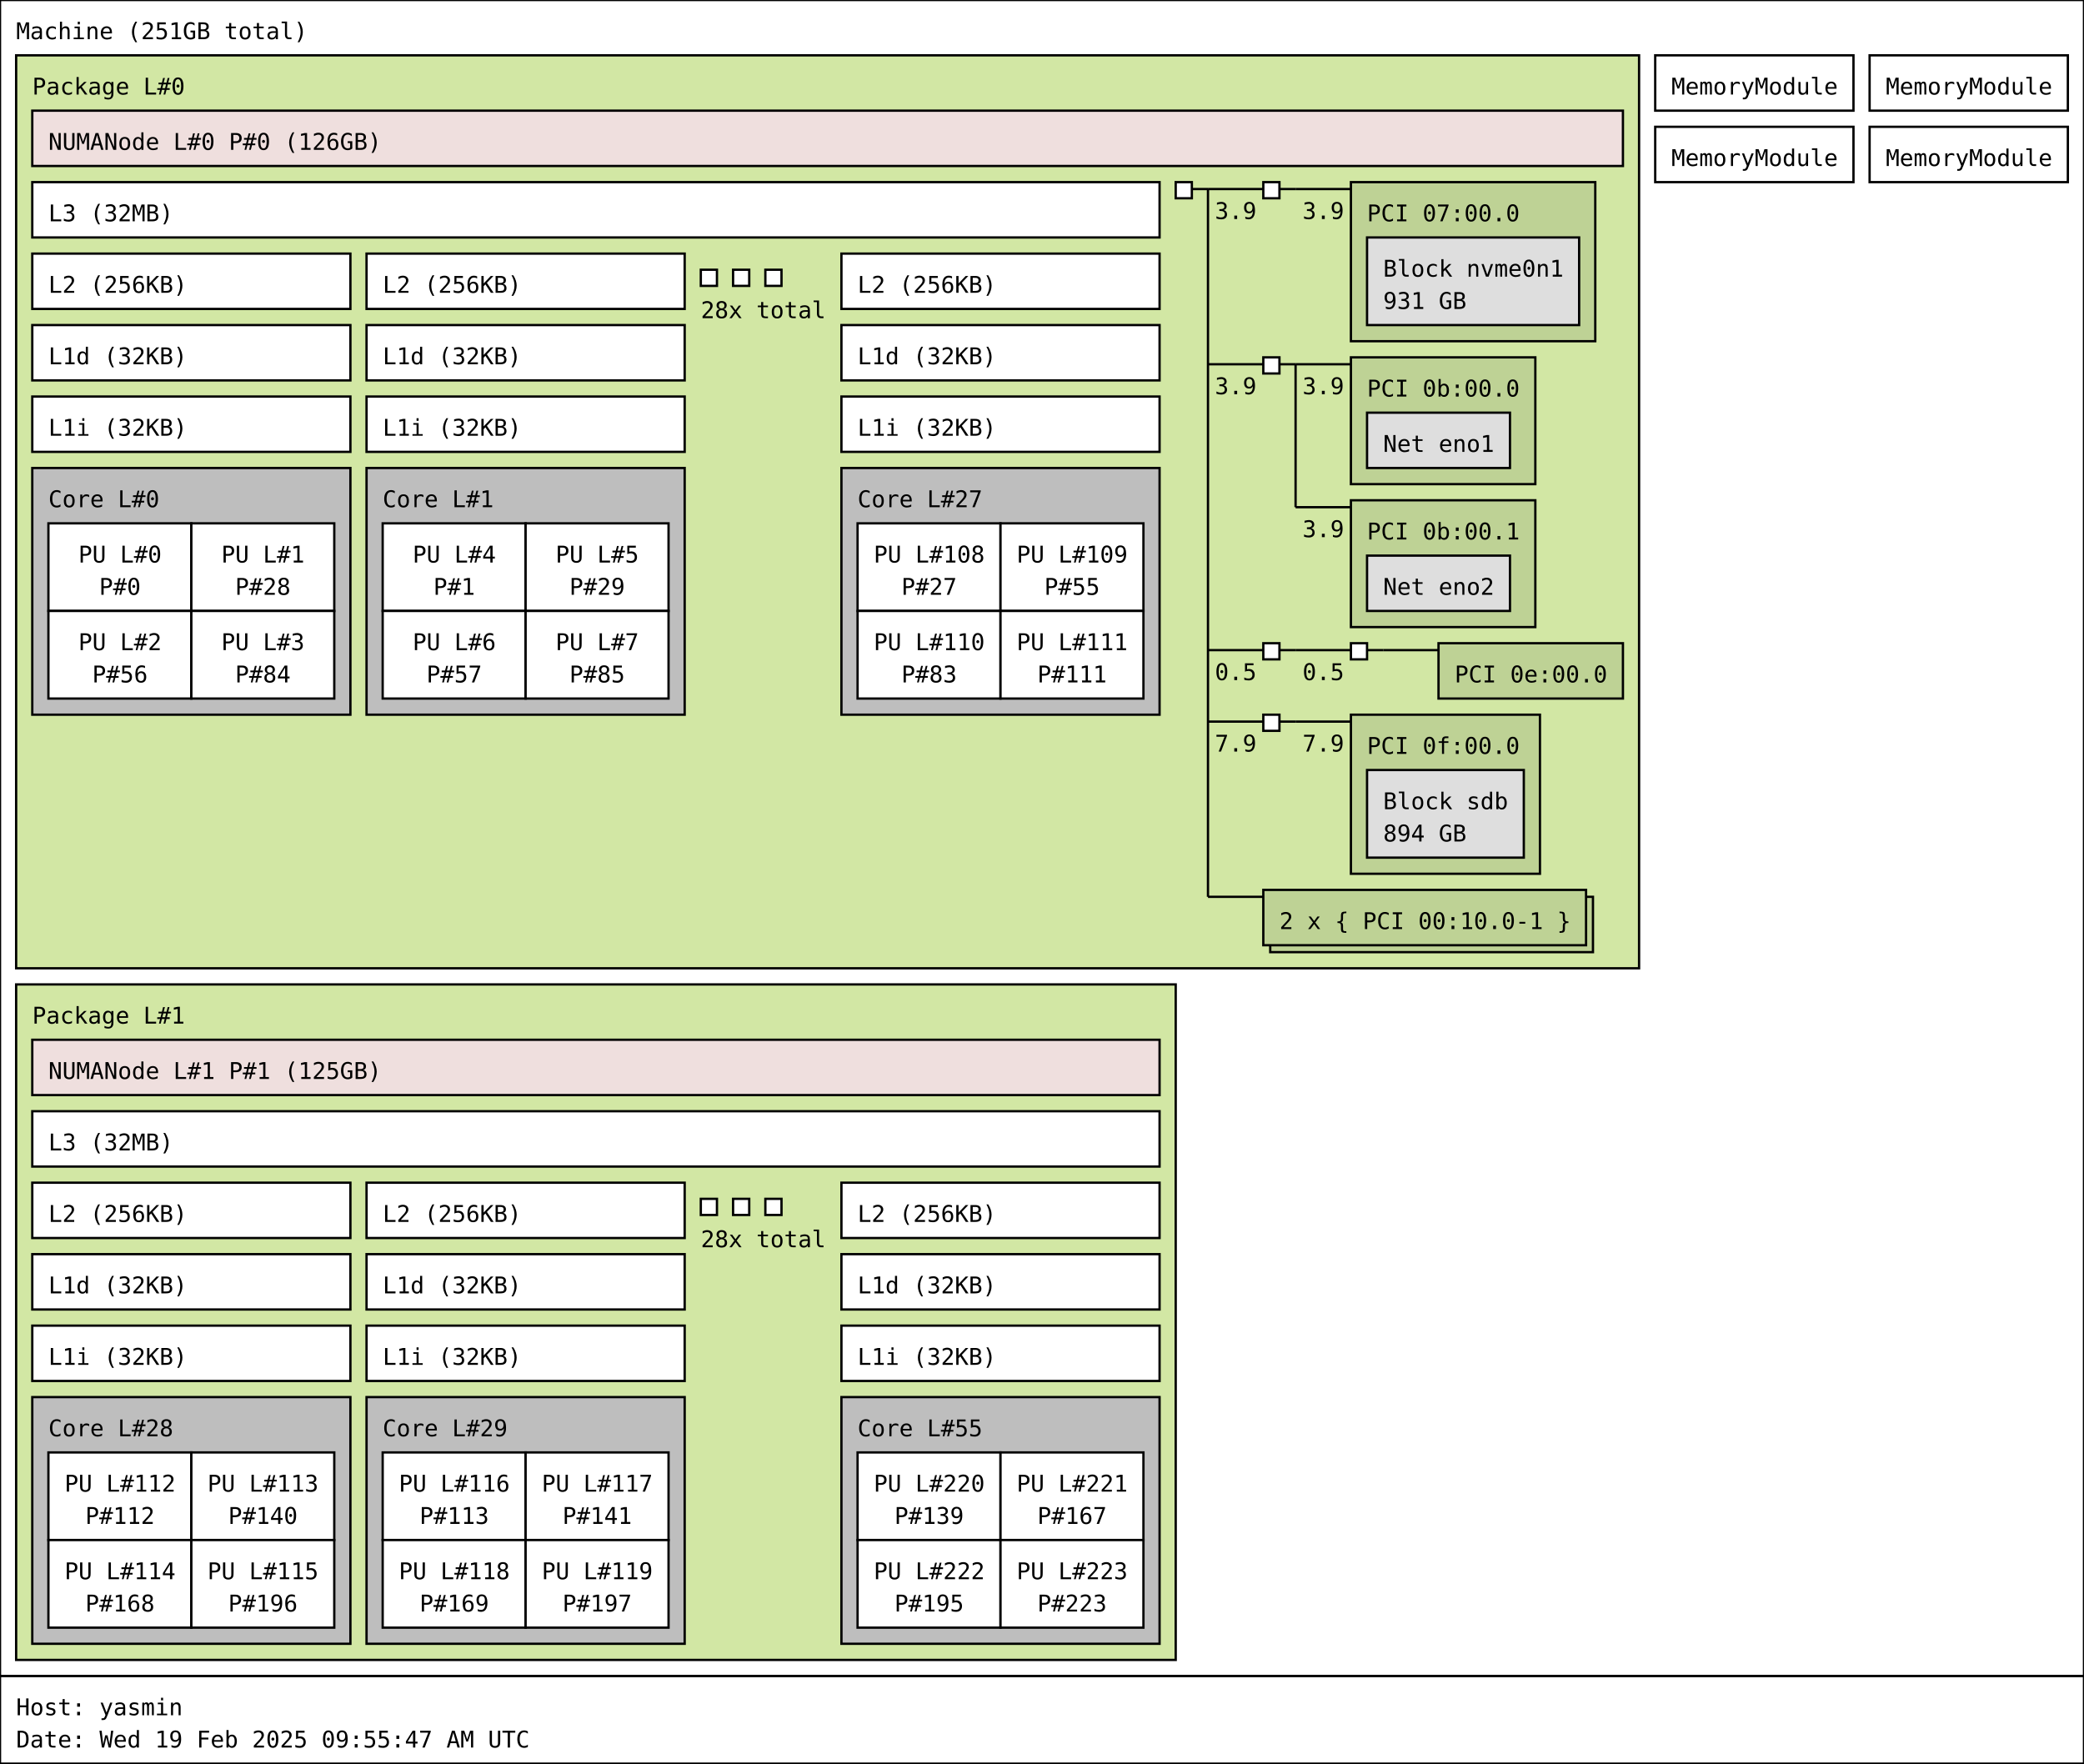
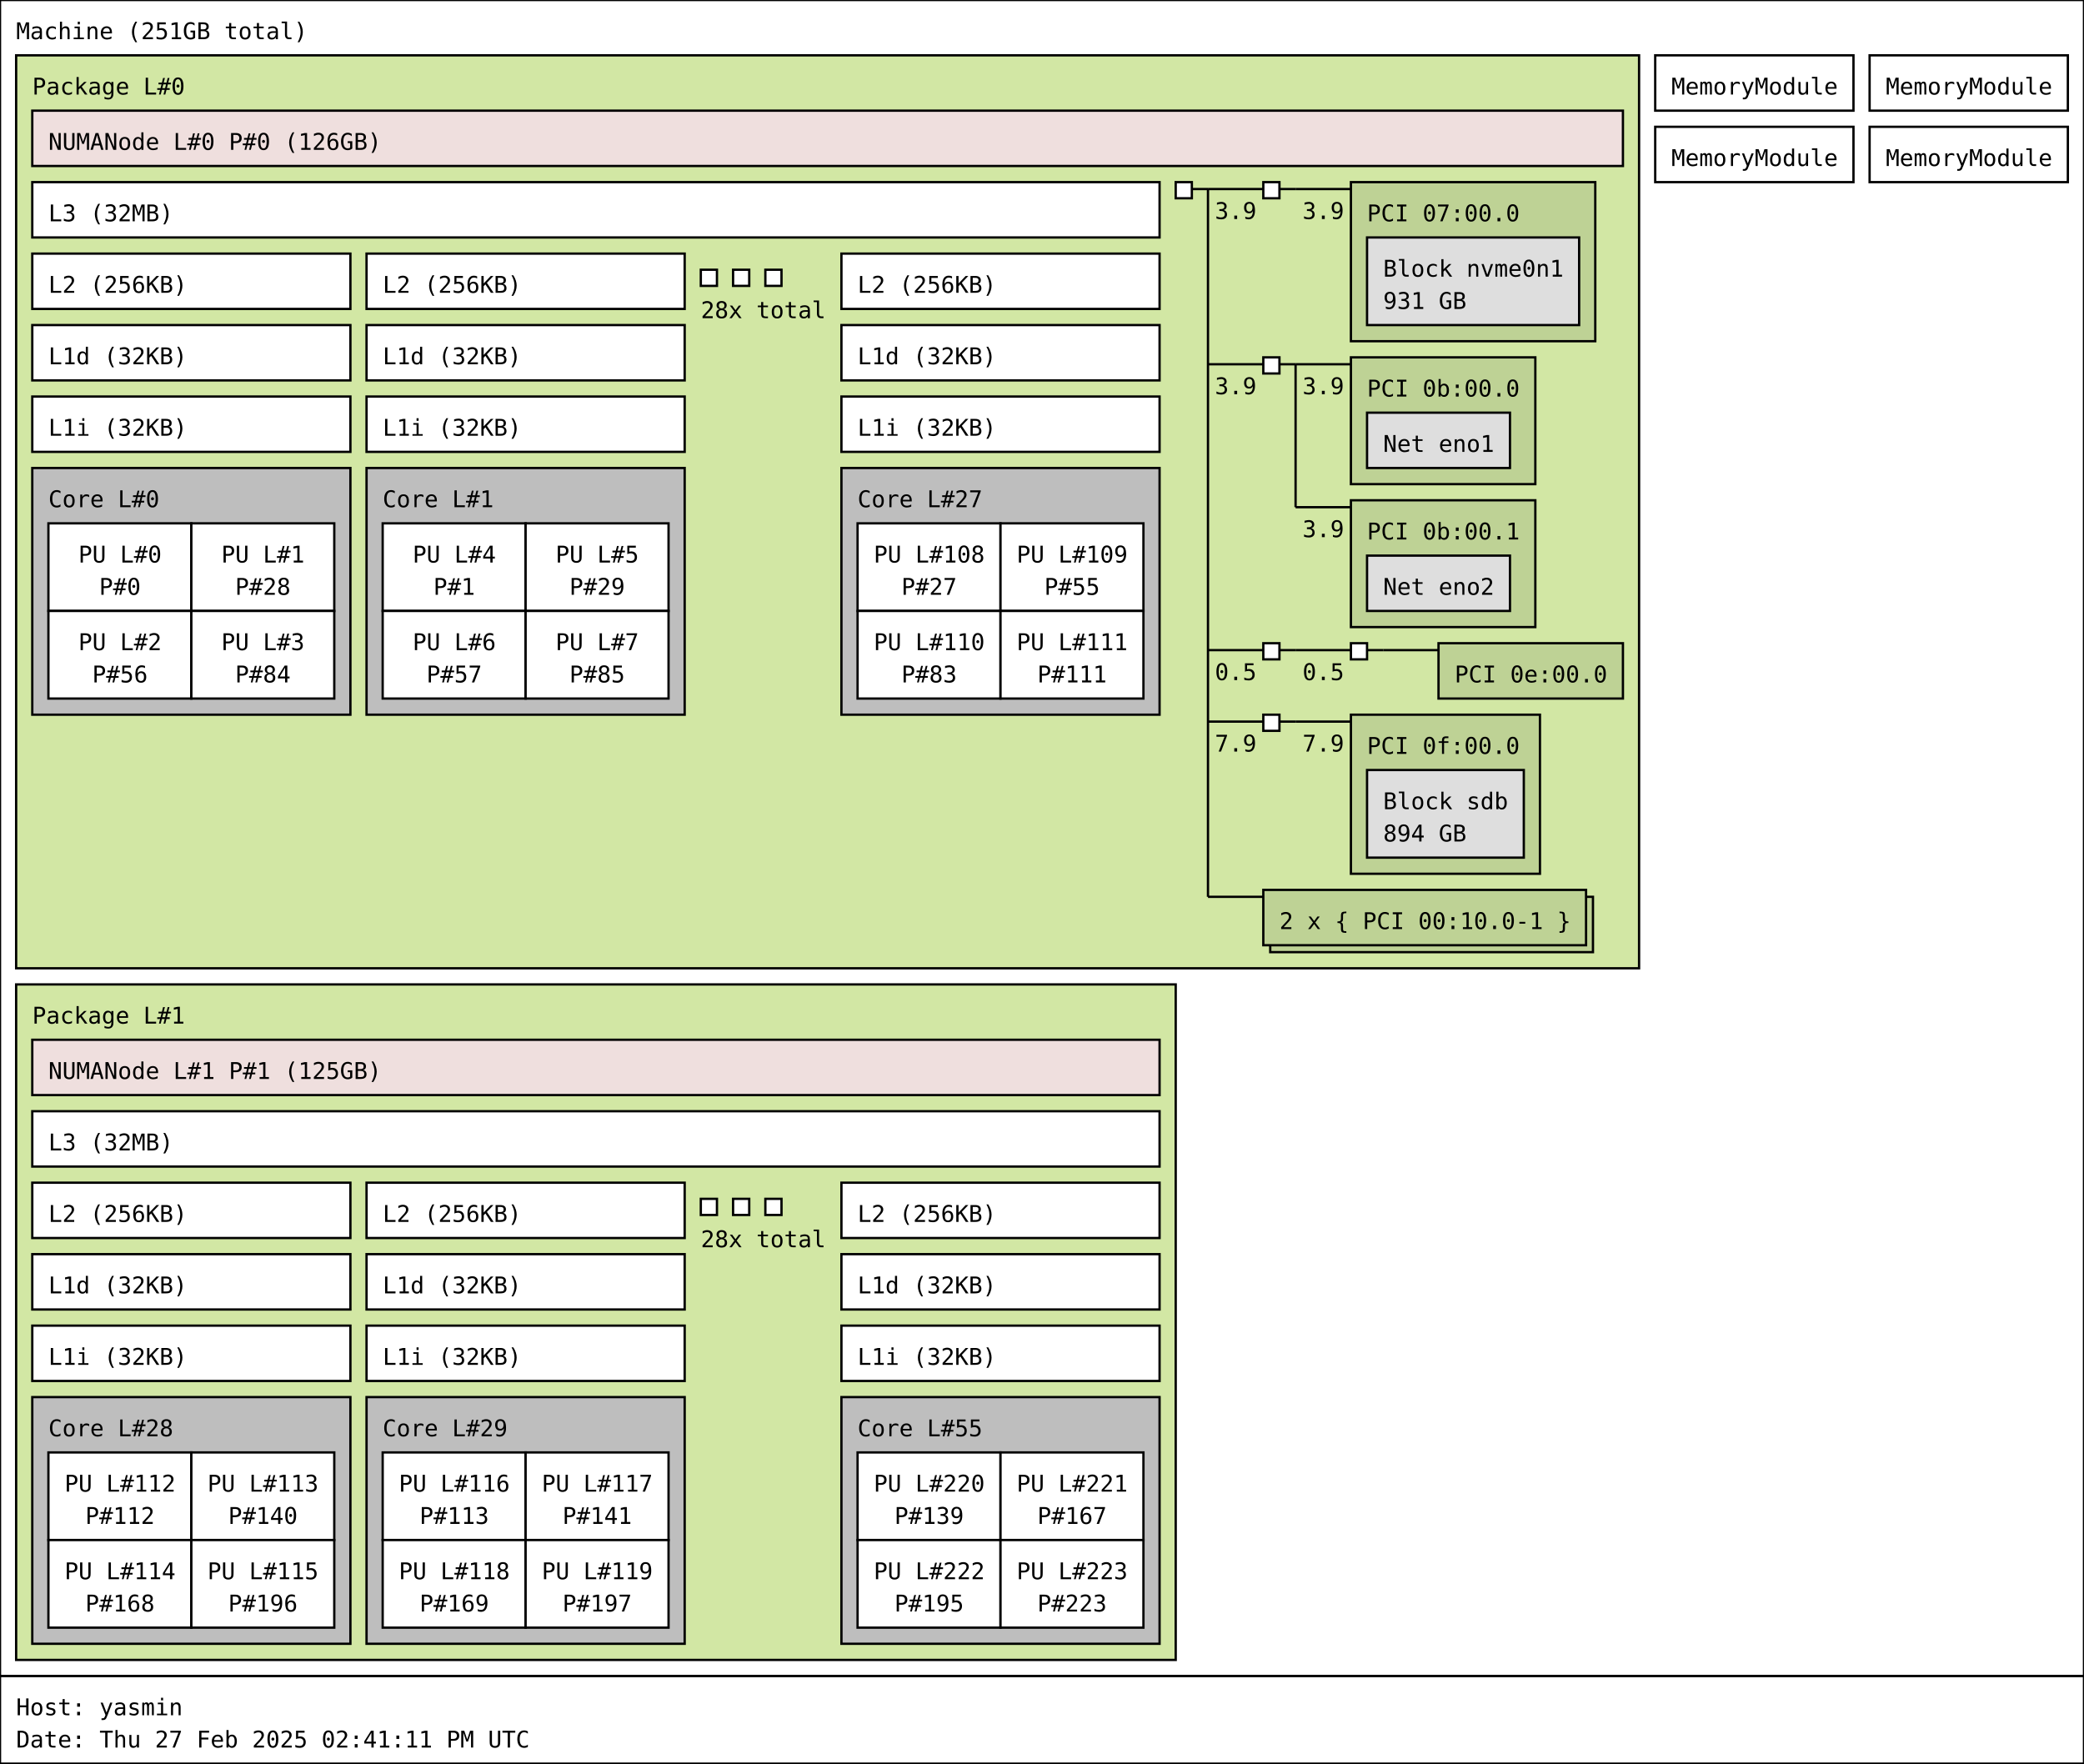
<svg xmlns="http://www.w3.org/2000/svg" width="904px" height="765px" viewBox="0 0 904px 765px" version="1.1">
  <rect id="Machine_0_rect" class="Machine" x="0" y="0" width="904" height="727" fill="rgb(255,255,255)" stroke="rgb(0,0,0)" stroke-width="1" />
  <text id="Machine_0_text" class="Machine" font-family="Monospace" x="7" y="17" fill="rgb(0,0,0)" font-size="10px">Machine (251GB total)</text>
  <rect id="Package_0_rect" class="Package" x="7" y="24" width="704" height="396" fill="rgb(210,231,164)" stroke="rgb(0,0,0)" stroke-width="1" />
  <text id="Package_0_text" class="Package" font-family="Monospace" x="14" y="41" fill="rgb(0,0,0)" font-size="10px">Package L#0</text>
  <rect id="L3_0_rect" class="L3" x="14" y="79" width="489" height="24" fill="rgb(255,255,255)" stroke="rgb(0,0,0)" stroke-width="1" />
  <text id="L3_0_text" class="L3" font-family="Monospace" x="21" y="96" fill="rgb(0,0,0)" font-size="10px">L3 (32MB)</text>
  <rect id="L2_0_rect" class="L2" x="14" y="110" width="138" height="24" fill="rgb(255,255,255)" stroke="rgb(0,0,0)" stroke-width="1" />
  <text id="L2_0_text" class="L2" font-family="Monospace" x="21" y="127" fill="rgb(0,0,0)" font-size="10px">L2 (256KB)</text>
  <rect id="L1d_0_rect" class="L1d" x="14" y="141" width="138" height="24" fill="rgb(255,255,255)" stroke="rgb(0,0,0)" stroke-width="1" />
  <text id="L1d_0_text" class="L1d" font-family="Monospace" x="21" y="158" fill="rgb(0,0,0)" font-size="10px">L1d (32KB)</text>
  <rect id="L1i_0_rect" class="L1i" x="14" y="172" width="138" height="24" fill="rgb(255,255,255)" stroke="rgb(0,0,0)" stroke-width="1" />
  <text id="L1i_0_text" class="L1i" font-family="Monospace" x="21" y="189" fill="rgb(0,0,0)" font-size="10px">L1i (32KB)</text>
  <rect id="Core_0_rect" class="Core" x="14" y="203" width="138" height="107" fill="rgb(190,190,190)" stroke="rgb(0,0,0)" stroke-width="1" />
  <text id="Core_0_text" class="Core" font-family="Monospace" x="21" y="220" fill="rgb(0,0,0)" font-size="10px">Core L#0</text>
  <rect id="PU_0_rect" class="PU" x="21" y="227" width="62" height="38" fill="rgb(255,255,255)" stroke="rgb(0,0,0)" stroke-width="1" />
  <text id="PU_0_text" class="PU" font-family="Monospace" x="34" y="244" fill="rgb(0,0,0)" font-size="10px">PU L#0</text>
  <text id="PU_0_text_1" class="PU" font-family="Monospace" x="43" y="258" fill="rgb(0,0,0)" font-size="10px">P#0</text>
  <rect id="PU_1_rect" class="PU" x="83" y="227" width="62" height="38" fill="rgb(255,255,255)" stroke="rgb(0,0,0)" stroke-width="1" />
  <text id="PU_1_text" class="PU" font-family="Monospace" x="96" y="244" fill="rgb(0,0,0)" font-size="10px">PU L#1</text>
  <text id="PU_1_text_1" class="PU" font-family="Monospace" x="102" y="258" fill="rgb(0,0,0)" font-size="10px">P#28</text>
  <rect id="PU_2_rect" class="PU" x="21" y="265" width="62" height="38" fill="rgb(255,255,255)" stroke="rgb(0,0,0)" stroke-width="1" />
  <text id="PU_2_text" class="PU" font-family="Monospace" x="34" y="282" fill="rgb(0,0,0)" font-size="10px">PU L#2</text>
  <text id="PU_2_text_1" class="PU" font-family="Monospace" x="40" y="296" fill="rgb(0,0,0)" font-size="10px">P#56</text>
  <rect id="PU_3_rect" class="PU" x="83" y="265" width="62" height="38" fill="rgb(255,255,255)" stroke="rgb(0,0,0)" stroke-width="1" />
  <text id="PU_3_text" class="PU" font-family="Monospace" x="96" y="282" fill="rgb(0,0,0)" font-size="10px">PU L#3</text>
  <text id="PU_3_text_1" class="PU" font-family="Monospace" x="102" y="296" fill="rgb(0,0,0)" font-size="10px">P#84</text>
  <rect id="L2_1_rect" class="L2" x="159" y="110" width="138" height="24" fill="rgb(255,255,255)" stroke="rgb(0,0,0)" stroke-width="1" />
  <text id="L2_1_text" class="L2" font-family="Monospace" x="166" y="127" fill="rgb(0,0,0)" font-size="10px">L2 (256KB)</text>
  <rect id="L1d_1_rect" class="L1d" x="159" y="141" width="138" height="24" fill="rgb(255,255,255)" stroke="rgb(0,0,0)" stroke-width="1" />
  <text id="L1d_1_text" class="L1d" font-family="Monospace" x="166" y="158" fill="rgb(0,0,0)" font-size="10px">L1d (32KB)</text>
  <rect id="L1i_1_rect" class="L1i" x="159" y="172" width="138" height="24" fill="rgb(255,255,255)" stroke="rgb(0,0,0)" stroke-width="1" />
  <text id="L1i_1_text" class="L1i" font-family="Monospace" x="166" y="189" fill="rgb(0,0,0)" font-size="10px">L1i (32KB)</text>
  <rect id="Core_1_rect" class="Core" x="159" y="203" width="138" height="107" fill="rgb(190,190,190)" stroke="rgb(0,0,0)" stroke-width="1" />
  <text id="Core_1_text" class="Core" font-family="Monospace" x="166" y="220" fill="rgb(0,0,0)" font-size="10px">Core L#1</text>
  <rect id="PU_4_rect" class="PU" x="166" y="227" width="62" height="38" fill="rgb(255,255,255)" stroke="rgb(0,0,0)" stroke-width="1" />
  <text id="PU_4_text" class="PU" font-family="Monospace" x="179" y="244" fill="rgb(0,0,0)" font-size="10px">PU L#4</text>
  <text id="PU_4_text_1" class="PU" font-family="Monospace" x="188" y="258" fill="rgb(0,0,0)" font-size="10px">P#1</text>
  <rect id="PU_5_rect" class="PU" x="228" y="227" width="62" height="38" fill="rgb(255,255,255)" stroke="rgb(0,0,0)" stroke-width="1" />
  <text id="PU_5_text" class="PU" font-family="Monospace" x="241" y="244" fill="rgb(0,0,0)" font-size="10px">PU L#5</text>
  <text id="PU_5_text_1" class="PU" font-family="Monospace" x="247" y="258" fill="rgb(0,0,0)" font-size="10px">P#29</text>
  <rect id="PU_6_rect" class="PU" x="166" y="265" width="62" height="38" fill="rgb(255,255,255)" stroke="rgb(0,0,0)" stroke-width="1" />
  <text id="PU_6_text" class="PU" font-family="Monospace" x="179" y="282" fill="rgb(0,0,0)" font-size="10px">PU L#6</text>
  <text id="PU_6_text_1" class="PU" font-family="Monospace" x="185" y="296" fill="rgb(0,0,0)" font-size="10px">P#57</text>
  <rect id="PU_7_rect" class="PU" x="228" y="265" width="62" height="38" fill="rgb(255,255,255)" stroke="rgb(0,0,0)" stroke-width="1" />
  <text id="PU_7_text" class="PU" font-family="Monospace" x="241" y="282" fill="rgb(0,0,0)" font-size="10px">PU L#7</text>
  <text id="PU_7_text_1" class="PU" font-family="Monospace" x="247" y="296" fill="rgb(0,0,0)" font-size="10px">P#85</text>
  <rect id="L2_2_rect" class="L2" x="304" y="117" width="7" height="7" fill="rgb(255,255,255)" stroke="rgb(0,0,0)" stroke-width="1" />
  <rect id="L2_2_rect" class="L2" x="318" y="117" width="7" height="7" fill="rgb(255,255,255)" stroke="rgb(0,0,0)" stroke-width="1" />
  <rect id="L2_2_rect" class="L2" x="332" y="117" width="7" height="7" fill="rgb(255,255,255)" stroke="rgb(0,0,0)" stroke-width="1" />
  <text id="L2_2_text" class="L2" font-family="Monospace" x="304" y="138" fill="rgb(0,0,0)" font-size="10px">28x total</text>
  <rect id="L2_27_rect" class="L2" x="365" y="110" width="138" height="24" fill="rgb(255,255,255)" stroke="rgb(0,0,0)" stroke-width="1" />
  <text id="L2_27_text" class="L2" font-family="Monospace" x="372" y="127" fill="rgb(0,0,0)" font-size="10px">L2 (256KB)</text>
  <rect id="L1d_27_rect" class="L1d" x="365" y="141" width="138" height="24" fill="rgb(255,255,255)" stroke="rgb(0,0,0)" stroke-width="1" />
  <text id="L1d_27_text" class="L1d" font-family="Monospace" x="372" y="158" fill="rgb(0,0,0)" font-size="10px">L1d (32KB)</text>
  <rect id="L1i_27_rect" class="L1i" x="365" y="172" width="138" height="24" fill="rgb(255,255,255)" stroke="rgb(0,0,0)" stroke-width="1" />
  <text id="L1i_27_text" class="L1i" font-family="Monospace" x="372" y="189" fill="rgb(0,0,0)" font-size="10px">L1i (32KB)</text>
  <rect id="Core_27_rect" class="Core" x="365" y="203" width="138" height="107" fill="rgb(190,190,190)" stroke="rgb(0,0,0)" stroke-width="1" />
  <text id="Core_27_text" class="Core" font-family="Monospace" x="372" y="220" fill="rgb(0,0,0)" font-size="10px">Core L#27</text>
  <rect id="PU_108_rect" class="PU" x="372" y="227" width="62" height="38" fill="rgb(255,255,255)" stroke="rgb(0,0,0)" stroke-width="1" />
  <text id="PU_108_text" class="PU" font-family="Monospace" x="379" y="244" fill="rgb(0,0,0)" font-size="10px">PU L#108</text>
  <text id="PU_108_text_1" class="PU" font-family="Monospace" x="391" y="258" fill="rgb(0,0,0)" font-size="10px">P#27</text>
  <rect id="PU_109_rect" class="PU" x="434" y="227" width="62" height="38" fill="rgb(255,255,255)" stroke="rgb(0,0,0)" stroke-width="1" />
  <text id="PU_109_text" class="PU" font-family="Monospace" x="441" y="244" fill="rgb(0,0,0)" font-size="10px">PU L#109</text>
  <text id="PU_109_text_1" class="PU" font-family="Monospace" x="453" y="258" fill="rgb(0,0,0)" font-size="10px">P#55</text>
  <rect id="PU_110_rect" class="PU" x="372" y="265" width="62" height="38" fill="rgb(255,255,255)" stroke="rgb(0,0,0)" stroke-width="1" />
  <text id="PU_110_text" class="PU" font-family="Monospace" x="379" y="282" fill="rgb(0,0,0)" font-size="10px">PU L#110</text>
  <text id="PU_110_text_1" class="PU" font-family="Monospace" x="391" y="296" fill="rgb(0,0,0)" font-size="10px">P#83</text>
  <rect id="PU_111_rect" class="PU" x="434" y="265" width="62" height="38" fill="rgb(255,255,255)" stroke="rgb(0,0,0)" stroke-width="1" />
  <text id="PU_111_text" class="PU" font-family="Monospace" x="441" y="282" fill="rgb(0,0,0)" font-size="10px">PU L#111</text>
  <text id="PU_111_text_1" class="PU" font-family="Monospace" x="450" y="296" fill="rgb(0,0,0)" font-size="10px">P#111</text>
  <rect id="NUMANode_0_rect" class="NUMANode" x="14" y="48" width="690" height="24" fill="rgb(239,223,222)" stroke="rgb(0,0,0)" stroke-width="1" />
  <text id="NUMANode_0_text" class="NUMANode" font-family="Monospace" x="21" y="65" fill="rgb(0,0,0)" font-size="10px">NUMANode L#0 P#0 (126GB)</text>
  <rect id="HostBridge_0_rect" class="HostBridge" x="510" y="79" width="7" height="7" fill="rgb(255,255,255)" stroke="rgb(0,0,0)" stroke-width="1" />
  <line id="HostBridge_0_line" class="HostBridge" x1="517" y1="82" x2="524" y2="82" stroke="rgb(0,0,0)" stroke-width="1" />
  <line id="HostBridge_0_line_2" class="HostBridge" x1="524" y1="82" x2="548" y2="82" stroke="rgb(0,0,0)" stroke-width="1" />
  <text id="HostBridge_0_text_2" class="HostBridge" font-family="Monospace" x="527" y="95" fill="rgb(0,0,0)" font-size="10px">3.9</text>
  <line id="HostBridge_0_line_3" class="HostBridge" x1="524" y1="158" x2="548" y2="158" stroke="rgb(0,0,0)" stroke-width="1" />
  <text id="HostBridge_0_text_3" class="HostBridge" font-family="Monospace" x="527" y="171" fill="rgb(0,0,0)" font-size="10px">3.9</text>
  <line id="HostBridge_0_line_4" class="HostBridge" x1="524" y1="282" x2="548" y2="282" stroke="rgb(0,0,0)" stroke-width="1" />
  <text id="HostBridge_0_text_4" class="HostBridge" font-family="Monospace" x="527" y="295" fill="rgb(0,0,0)" font-size="10px">0.5</text>
  <line id="HostBridge_0_line_5" class="HostBridge" x1="524" y1="313" x2="548" y2="313" stroke="rgb(0,0,0)" stroke-width="1" />
  <text id="HostBridge_0_text_5" class="HostBridge" font-family="Monospace" x="527" y="326" fill="rgb(0,0,0)" font-size="10px">7.9</text>
  <line id="HostBridge_0_line_6" class="HostBridge" x1="524" y1="389" x2="548" y2="389" stroke="rgb(0,0,0)" stroke-width="1" />
  <line id="HostBridge_0_line_1" class="HostBridge" x1="524" y1="82" x2="524" y2="389" stroke="rgb(0,0,0)" stroke-width="1" />
  <rect id="PCIBridge_1_rect" class="PCIBridge" x="548" y="79" width="7" height="7" fill="rgb(255,255,255)" stroke="rgb(0,0,0)" stroke-width="1" />
  <line id="PCIBridge_1_line" class="PCIBridge" x1="555" y1="82" x2="562" y2="82" stroke="rgb(0,0,0)" stroke-width="1" />
  <line id="PCIBridge_1_line_2" class="PCIBridge" x1="562" y1="82" x2="586" y2="82" stroke="rgb(0,0,0)" stroke-width="1" />
  <text id="PCIBridge_1_text_2" class="PCIBridge" font-family="Monospace" x="565" y="95" fill="rgb(0,0,0)" font-size="10px">3.9</text>
  <line id="PCIBridge_1_line_1" class="PCIBridge" x1="562" y1="82" x2="562" y2="82" stroke="rgb(0,0,0)" stroke-width="1" />
  <rect id="PCI_0_rect" class="PCI" x="586" y="79" width="106" height="69" fill="rgb(190,210,149)" stroke="rgb(0,0,0)" stroke-width="1" />
  <text id="PCI_0_text" class="PCI" font-family="Monospace" x="593" y="96" fill="rgb(0,0,0)" font-size="10px">PCI 07:00.0</text>
  <rect id="Block_0_rect" class="Block" x="593" y="103" width="92" height="38" fill="rgb(222,222,222)" stroke="rgb(0,0,0)" stroke-width="1" />
  <text id="Block_0_text" class="Block" font-family="Monospace" x="600" y="120" fill="rgb(0,0,0)" font-size="10px">Block nvme0n1</text>
  <text id="Block_0_text_1" class="Block" font-family="Monospace" x="600" y="134" fill="rgb(0,0,0)" font-size="10px">931 GB</text>
  <rect id="PCIBridge_2_rect" class="PCIBridge" x="548" y="155" width="7" height="7" fill="rgb(255,255,255)" stroke="rgb(0,0,0)" stroke-width="1" />
  <line id="PCIBridge_2_line" class="PCIBridge" x1="555" y1="158" x2="562" y2="158" stroke="rgb(0,0,0)" stroke-width="1" />
  <line id="PCIBridge_2_line_2" class="PCIBridge" x1="562" y1="158" x2="586" y2="158" stroke="rgb(0,0,0)" stroke-width="1" />
  <text id="PCIBridge_2_text_2" class="PCIBridge" font-family="Monospace" x="565" y="171" fill="rgb(0,0,0)" font-size="10px">3.9</text>
  <line id="PCIBridge_2_line_3" class="PCIBridge" x1="562" y1="220" x2="586" y2="220" stroke="rgb(0,0,0)" stroke-width="1" />
  <text id="PCIBridge_2_text_3" class="PCIBridge" font-family="Monospace" x="565" y="233" fill="rgb(0,0,0)" font-size="10px">3.9</text>
  <line id="PCIBridge_2_line_1" class="PCIBridge" x1="562" y1="158" x2="562" y2="220" stroke="rgb(0,0,0)" stroke-width="1" />
  <rect id="PCI_1_rect" class="PCI" x="586" y="155" width="80" height="55" fill="rgb(190,210,149)" stroke="rgb(0,0,0)" stroke-width="1" />
  <text id="PCI_1_text" class="PCI" font-family="Monospace" x="593" y="172" fill="rgb(0,0,0)" font-size="10px">PCI 0b:00.0</text>
  <rect id="Net_1_rect" class="Net" x="593" y="179" width="62" height="24" fill="rgb(222,222,222)" stroke="rgb(0,0,0)" stroke-width="1" />
  <text id="Net_1_text" class="Net" font-family="Monospace" x="600" y="196" fill="rgb(0,0,0)" font-size="10px">Net eno1</text>
  <rect id="PCI_2_rect" class="PCI" x="586" y="217" width="80" height="55" fill="rgb(190,210,149)" stroke="rgb(0,0,0)" stroke-width="1" />
  <text id="PCI_2_text" class="PCI" font-family="Monospace" x="593" y="234" fill="rgb(0,0,0)" font-size="10px">PCI 0b:00.1</text>
  <rect id="Net_2_rect" class="Net" x="593" y="241" width="62" height="24" fill="rgb(222,222,222)" stroke="rgb(0,0,0)" stroke-width="1" />
  <text id="Net_2_text" class="Net" font-family="Monospace" x="600" y="258" fill="rgb(0,0,0)" font-size="10px">Net eno2</text>
  <rect id="PCIBridge_3_rect" class="PCIBridge" x="548" y="279" width="7" height="7" fill="rgb(255,255,255)" stroke="rgb(0,0,0)" stroke-width="1" />
  <line id="PCIBridge_3_line" class="PCIBridge" x1="555" y1="282" x2="562" y2="282" stroke="rgb(0,0,0)" stroke-width="1" />
  <line id="PCIBridge_3_line_2" class="PCIBridge" x1="562" y1="282" x2="586" y2="282" stroke="rgb(0,0,0)" stroke-width="1" />
  <text id="PCIBridge_3_text_2" class="PCIBridge" font-family="Monospace" x="565" y="295" fill="rgb(0,0,0)" font-size="10px">0.5</text>
  <line id="PCIBridge_3_line_1" class="PCIBridge" x1="562" y1="282" x2="562" y2="282" stroke="rgb(0,0,0)" stroke-width="1" />
  <rect id="PCIBridge_4_rect" class="PCIBridge" x="586" y="279" width="7" height="7" fill="rgb(255,255,255)" stroke="rgb(0,0,0)" stroke-width="1" />
  <line id="PCIBridge_4_line" class="PCIBridge" x1="593" y1="282" x2="600" y2="282" stroke="rgb(0,0,0)" stroke-width="1" />
  <line id="PCIBridge_4_line_2" class="PCIBridge" x1="600" y1="282" x2="624" y2="282" stroke="rgb(0,0,0)" stroke-width="1" />
  <line id="PCIBridge_4_line_1" class="PCIBridge" x1="600" y1="282" x2="600" y2="282" stroke="rgb(0,0,0)" stroke-width="1" />
  <rect id="PCI_3_rect" class="PCI" x="624" y="279" width="80" height="24" fill="rgb(190,210,149)" stroke="rgb(0,0,0)" stroke-width="1" />
  <text id="PCI_3_text" class="PCI" font-family="Monospace" x="631" y="296" fill="rgb(0,0,0)" font-size="10px">PCI 0e:00.0</text>
  <rect id="PCIBridge_5_rect" class="PCIBridge" x="548" y="310" width="7" height="7" fill="rgb(255,255,255)" stroke="rgb(0,0,0)" stroke-width="1" />
  <line id="PCIBridge_5_line" class="PCIBridge" x1="555" y1="313" x2="562" y2="313" stroke="rgb(0,0,0)" stroke-width="1" />
  <line id="PCIBridge_5_line_2" class="PCIBridge" x1="562" y1="313" x2="586" y2="313" stroke="rgb(0,0,0)" stroke-width="1" />
  <text id="PCIBridge_5_text_2" class="PCIBridge" font-family="Monospace" x="565" y="326" fill="rgb(0,0,0)" font-size="10px">7.9</text>
  <line id="PCIBridge_5_line_1" class="PCIBridge" x1="562" y1="313" x2="562" y2="313" stroke="rgb(0,0,0)" stroke-width="1" />
  <rect id="PCI_4_rect" class="PCI" x="586" y="310" width="82" height="69" fill="rgb(190,210,149)" stroke="rgb(0,0,0)" stroke-width="1" />
  <text id="PCI_4_text" class="PCI" font-family="Monospace" x="593" y="327" fill="rgb(0,0,0)" font-size="10px">PCI 0f:00.0</text>
  <rect id="Block_3_rect" class="Block" x="593" y="334" width="68" height="38" fill="rgb(222,222,222)" stroke="rgb(0,0,0)" stroke-width="1" />
  <text id="Block_3_text" class="Block" font-family="Monospace" x="600" y="351" fill="rgb(0,0,0)" font-size="10px">Block sdb</text>
  <text id="Block_3_text_1" class="Block" font-family="Monospace" x="600" y="365" fill="rgb(0,0,0)" font-size="10px">894 GB</text>
  <rect id="PCI_5_rect_2" class="PCI" x="551" y="389" width="140" height="24" fill="rgb(190,210,149)" stroke="rgb(0,0,0)" stroke-width="1" />
  <rect id="PCI_5_rect" class="PCI" x="548" y="386" width="140" height="24" fill="rgb(190,210,149)" stroke="rgb(0,0,0)" stroke-width="1" />
  <text id="PCI_5_text" class="PCI" font-family="Monospace" x="555" y="403" fill="rgb(0,0,0)" font-size="10px">2 x { PCI 00:10.0-1 }</text>
  <rect id="Package_1_rect" class="Package" x="7" y="427" width="503" height="293" fill="rgb(210,231,164)" stroke="rgb(0,0,0)" stroke-width="1" />
  <text id="Package_1_text" class="Package" font-family="Monospace" x="14" y="444" fill="rgb(0,0,0)" font-size="10px">Package L#1</text>
  <rect id="L3_1_rect" class="L3" x="14" y="482" width="489" height="24" fill="rgb(255,255,255)" stroke="rgb(0,0,0)" stroke-width="1" />
  <text id="L3_1_text" class="L3" font-family="Monospace" x="21" y="499" fill="rgb(0,0,0)" font-size="10px">L3 (32MB)</text>
  <rect id="L2_28_rect" class="L2" x="14" y="513" width="138" height="24" fill="rgb(255,255,255)" stroke="rgb(0,0,0)" stroke-width="1" />
  <text id="L2_28_text" class="L2" font-family="Monospace" x="21" y="530" fill="rgb(0,0,0)" font-size="10px">L2 (256KB)</text>
  <rect id="L1d_28_rect" class="L1d" x="14" y="544" width="138" height="24" fill="rgb(255,255,255)" stroke="rgb(0,0,0)" stroke-width="1" />
  <text id="L1d_28_text" class="L1d" font-family="Monospace" x="21" y="561" fill="rgb(0,0,0)" font-size="10px">L1d (32KB)</text>
  <rect id="L1i_28_rect" class="L1i" x="14" y="575" width="138" height="24" fill="rgb(255,255,255)" stroke="rgb(0,0,0)" stroke-width="1" />
  <text id="L1i_28_text" class="L1i" font-family="Monospace" x="21" y="592" fill="rgb(0,0,0)" font-size="10px">L1i (32KB)</text>
  <rect id="Core_28_rect" class="Core" x="14" y="606" width="138" height="107" fill="rgb(190,190,190)" stroke="rgb(0,0,0)" stroke-width="1" />
  <text id="Core_28_text" class="Core" font-family="Monospace" x="21" y="623" fill="rgb(0,0,0)" font-size="10px">Core L#28</text>
  <rect id="PU_112_rect" class="PU" x="21" y="630" width="62" height="38" fill="rgb(255,255,255)" stroke="rgb(0,0,0)" stroke-width="1" />
  <text id="PU_112_text" class="PU" font-family="Monospace" x="28" y="647" fill="rgb(0,0,0)" font-size="10px">PU L#112</text>
  <text id="PU_112_text_1" class="PU" font-family="Monospace" x="37" y="661" fill="rgb(0,0,0)" font-size="10px">P#112</text>
  <rect id="PU_113_rect" class="PU" x="83" y="630" width="62" height="38" fill="rgb(255,255,255)" stroke="rgb(0,0,0)" stroke-width="1" />
  <text id="PU_113_text" class="PU" font-family="Monospace" x="90" y="647" fill="rgb(0,0,0)" font-size="10px">PU L#113</text>
  <text id="PU_113_text_1" class="PU" font-family="Monospace" x="99" y="661" fill="rgb(0,0,0)" font-size="10px">P#140</text>
  <rect id="PU_114_rect" class="PU" x="21" y="668" width="62" height="38" fill="rgb(255,255,255)" stroke="rgb(0,0,0)" stroke-width="1" />
  <text id="PU_114_text" class="PU" font-family="Monospace" x="28" y="685" fill="rgb(0,0,0)" font-size="10px">PU L#114</text>
  <text id="PU_114_text_1" class="PU" font-family="Monospace" x="37" y="699" fill="rgb(0,0,0)" font-size="10px">P#168</text>
  <rect id="PU_115_rect" class="PU" x="83" y="668" width="62" height="38" fill="rgb(255,255,255)" stroke="rgb(0,0,0)" stroke-width="1" />
  <text id="PU_115_text" class="PU" font-family="Monospace" x="90" y="685" fill="rgb(0,0,0)" font-size="10px">PU L#115</text>
  <text id="PU_115_text_1" class="PU" font-family="Monospace" x="99" y="699" fill="rgb(0,0,0)" font-size="10px">P#196</text>
  <rect id="L2_29_rect" class="L2" x="159" y="513" width="138" height="24" fill="rgb(255,255,255)" stroke="rgb(0,0,0)" stroke-width="1" />
  <text id="L2_29_text" class="L2" font-family="Monospace" x="166" y="530" fill="rgb(0,0,0)" font-size="10px">L2 (256KB)</text>
  <rect id="L1d_29_rect" class="L1d" x="159" y="544" width="138" height="24" fill="rgb(255,255,255)" stroke="rgb(0,0,0)" stroke-width="1" />
  <text id="L1d_29_text" class="L1d" font-family="Monospace" x="166" y="561" fill="rgb(0,0,0)" font-size="10px">L1d (32KB)</text>
  <rect id="L1i_29_rect" class="L1i" x="159" y="575" width="138" height="24" fill="rgb(255,255,255)" stroke="rgb(0,0,0)" stroke-width="1" />
  <text id="L1i_29_text" class="L1i" font-family="Monospace" x="166" y="592" fill="rgb(0,0,0)" font-size="10px">L1i (32KB)</text>
  <rect id="Core_29_rect" class="Core" x="159" y="606" width="138" height="107" fill="rgb(190,190,190)" stroke="rgb(0,0,0)" stroke-width="1" />
  <text id="Core_29_text" class="Core" font-family="Monospace" x="166" y="623" fill="rgb(0,0,0)" font-size="10px">Core L#29</text>
  <rect id="PU_116_rect" class="PU" x="166" y="630" width="62" height="38" fill="rgb(255,255,255)" stroke="rgb(0,0,0)" stroke-width="1" />
  <text id="PU_116_text" class="PU" font-family="Monospace" x="173" y="647" fill="rgb(0,0,0)" font-size="10px">PU L#116</text>
  <text id="PU_116_text_1" class="PU" font-family="Monospace" x="182" y="661" fill="rgb(0,0,0)" font-size="10px">P#113</text>
  <rect id="PU_117_rect" class="PU" x="228" y="630" width="62" height="38" fill="rgb(255,255,255)" stroke="rgb(0,0,0)" stroke-width="1" />
  <text id="PU_117_text" class="PU" font-family="Monospace" x="235" y="647" fill="rgb(0,0,0)" font-size="10px">PU L#117</text>
  <text id="PU_117_text_1" class="PU" font-family="Monospace" x="244" y="661" fill="rgb(0,0,0)" font-size="10px">P#141</text>
  <rect id="PU_118_rect" class="PU" x="166" y="668" width="62" height="38" fill="rgb(255,255,255)" stroke="rgb(0,0,0)" stroke-width="1" />
  <text id="PU_118_text" class="PU" font-family="Monospace" x="173" y="685" fill="rgb(0,0,0)" font-size="10px">PU L#118</text>
  <text id="PU_118_text_1" class="PU" font-family="Monospace" x="182" y="699" fill="rgb(0,0,0)" font-size="10px">P#169</text>
  <rect id="PU_119_rect" class="PU" x="228" y="668" width="62" height="38" fill="rgb(255,255,255)" stroke="rgb(0,0,0)" stroke-width="1" />
  <text id="PU_119_text" class="PU" font-family="Monospace" x="235" y="685" fill="rgb(0,0,0)" font-size="10px">PU L#119</text>
  <text id="PU_119_text_1" class="PU" font-family="Monospace" x="244" y="699" fill="rgb(0,0,0)" font-size="10px">P#197</text>
  <rect id="L2_30_rect" class="L2" x="304" y="520" width="7" height="7" fill="rgb(255,255,255)" stroke="rgb(0,0,0)" stroke-width="1" />
  <rect id="L2_30_rect" class="L2" x="318" y="520" width="7" height="7" fill="rgb(255,255,255)" stroke="rgb(0,0,0)" stroke-width="1" />
  <rect id="L2_30_rect" class="L2" x="332" y="520" width="7" height="7" fill="rgb(255,255,255)" stroke="rgb(0,0,0)" stroke-width="1" />
  <text id="L2_30_text" class="L2" font-family="Monospace" x="304" y="541" fill="rgb(0,0,0)" font-size="10px">28x total</text>
  <rect id="L2_55_rect" class="L2" x="365" y="513" width="138" height="24" fill="rgb(255,255,255)" stroke="rgb(0,0,0)" stroke-width="1" />
  <text id="L2_55_text" class="L2" font-family="Monospace" x="372" y="530" fill="rgb(0,0,0)" font-size="10px">L2 (256KB)</text>
  <rect id="L1d_55_rect" class="L1d" x="365" y="544" width="138" height="24" fill="rgb(255,255,255)" stroke="rgb(0,0,0)" stroke-width="1" />
  <text id="L1d_55_text" class="L1d" font-family="Monospace" x="372" y="561" fill="rgb(0,0,0)" font-size="10px">L1d (32KB)</text>
  <rect id="L1i_55_rect" class="L1i" x="365" y="575" width="138" height="24" fill="rgb(255,255,255)" stroke="rgb(0,0,0)" stroke-width="1" />
  <text id="L1i_55_text" class="L1i" font-family="Monospace" x="372" y="592" fill="rgb(0,0,0)" font-size="10px">L1i (32KB)</text>
  <rect id="Core_55_rect" class="Core" x="365" y="606" width="138" height="107" fill="rgb(190,190,190)" stroke="rgb(0,0,0)" stroke-width="1" />
  <text id="Core_55_text" class="Core" font-family="Monospace" x="372" y="623" fill="rgb(0,0,0)" font-size="10px">Core L#55</text>
  <rect id="PU_220_rect" class="PU" x="372" y="630" width="62" height="38" fill="rgb(255,255,255)" stroke="rgb(0,0,0)" stroke-width="1" />
  <text id="PU_220_text" class="PU" font-family="Monospace" x="379" y="647" fill="rgb(0,0,0)" font-size="10px">PU L#220</text>
  <text id="PU_220_text_1" class="PU" font-family="Monospace" x="388" y="661" fill="rgb(0,0,0)" font-size="10px">P#139</text>
  <rect id="PU_221_rect" class="PU" x="434" y="630" width="62" height="38" fill="rgb(255,255,255)" stroke="rgb(0,0,0)" stroke-width="1" />
  <text id="PU_221_text" class="PU" font-family="Monospace" x="441" y="647" fill="rgb(0,0,0)" font-size="10px">PU L#221</text>
  <text id="PU_221_text_1" class="PU" font-family="Monospace" x="450" y="661" fill="rgb(0,0,0)" font-size="10px">P#167</text>
  <rect id="PU_222_rect" class="PU" x="372" y="668" width="62" height="38" fill="rgb(255,255,255)" stroke="rgb(0,0,0)" stroke-width="1" />
  <text id="PU_222_text" class="PU" font-family="Monospace" x="379" y="685" fill="rgb(0,0,0)" font-size="10px">PU L#222</text>
  <text id="PU_222_text_1" class="PU" font-family="Monospace" x="388" y="699" fill="rgb(0,0,0)" font-size="10px">P#195</text>
  <rect id="PU_223_rect" class="PU" x="434" y="668" width="62" height="38" fill="rgb(255,255,255)" stroke="rgb(0,0,0)" stroke-width="1" />
  <text id="PU_223_text" class="PU" font-family="Monospace" x="441" y="685" fill="rgb(0,0,0)" font-size="10px">PU L#223</text>
  <text id="PU_223_text_1" class="PU" font-family="Monospace" x="450" y="699" fill="rgb(0,0,0)" font-size="10px">P#223</text>
  <rect id="NUMANode_1_rect" class="NUMANode" x="14" y="451" width="489" height="24" fill="rgb(239,223,222)" stroke="rgb(0,0,0)" stroke-width="1" />
  <text id="NUMANode_1_text" class="NUMANode" font-family="Monospace" x="21" y="468" fill="rgb(0,0,0)" font-size="10px">NUMANode L#1 P#1 (125GB)</text>
  <rect id="Misc_0_rect" class="Misc" x="718" y="24" width="86" height="24" fill="rgb(255,255,255)" stroke="rgb(0,0,0)" stroke-width="1" />
  <text id="Misc_0_text" class="Misc" font-family="Monospace" x="725" y="41" fill="rgb(0,0,0)" font-size="10px">MemoryModule</text>
  <rect id="Misc_1_rect" class="Misc" x="811" y="24" width="86" height="24" fill="rgb(255,255,255)" stroke="rgb(0,0,0)" stroke-width="1" />
  <text id="Misc_1_text" class="Misc" font-family="Monospace" x="818" y="41" fill="rgb(0,0,0)" font-size="10px">MemoryModule</text>
  <rect id="Misc_2_rect" class="Misc" x="718" y="55" width="86" height="24" fill="rgb(255,255,255)" stroke="rgb(0,0,0)" stroke-width="1" />
  <text id="Misc_2_text" class="Misc" font-family="Monospace" x="725" y="72" fill="rgb(0,0,0)" font-size="10px">MemoryModule</text>
  <rect id="Misc_3_rect" class="Misc" x="811" y="55" width="86" height="24" fill="rgb(255,255,255)" stroke="rgb(0,0,0)" stroke-width="1" />
  <text id="Misc_3_text" class="Misc" font-family="Monospace" x="818" y="72" fill="rgb(0,0,0)" font-size="10px">MemoryModule</text>
  <rect id="anon_rect" x="0" y="727" width="904" height="38" fill="rgb(255,255,255)" stroke="rgb(0,0,0)" stroke-width="1" />
  <text id="anon_text" font-family="Monospace" x="7" y="744" fill="rgb(0,0,0)" font-size="10px">Host: yasmin</text>
-   <text id="anon_text_1" font-family="Monospace" x="7" y="758" fill="rgb(0,0,0)" font-size="10px">Date: Wed 19 Feb 2025 09:55:47 AM UTC</text>
+   <text id="anon_text_1" font-family="Monospace" x="7" y="758" fill="rgb(0,0,0)" font-size="10px">Date: Thu 27 Feb 2025 02:41:11 PM UTC</text>
</svg>
